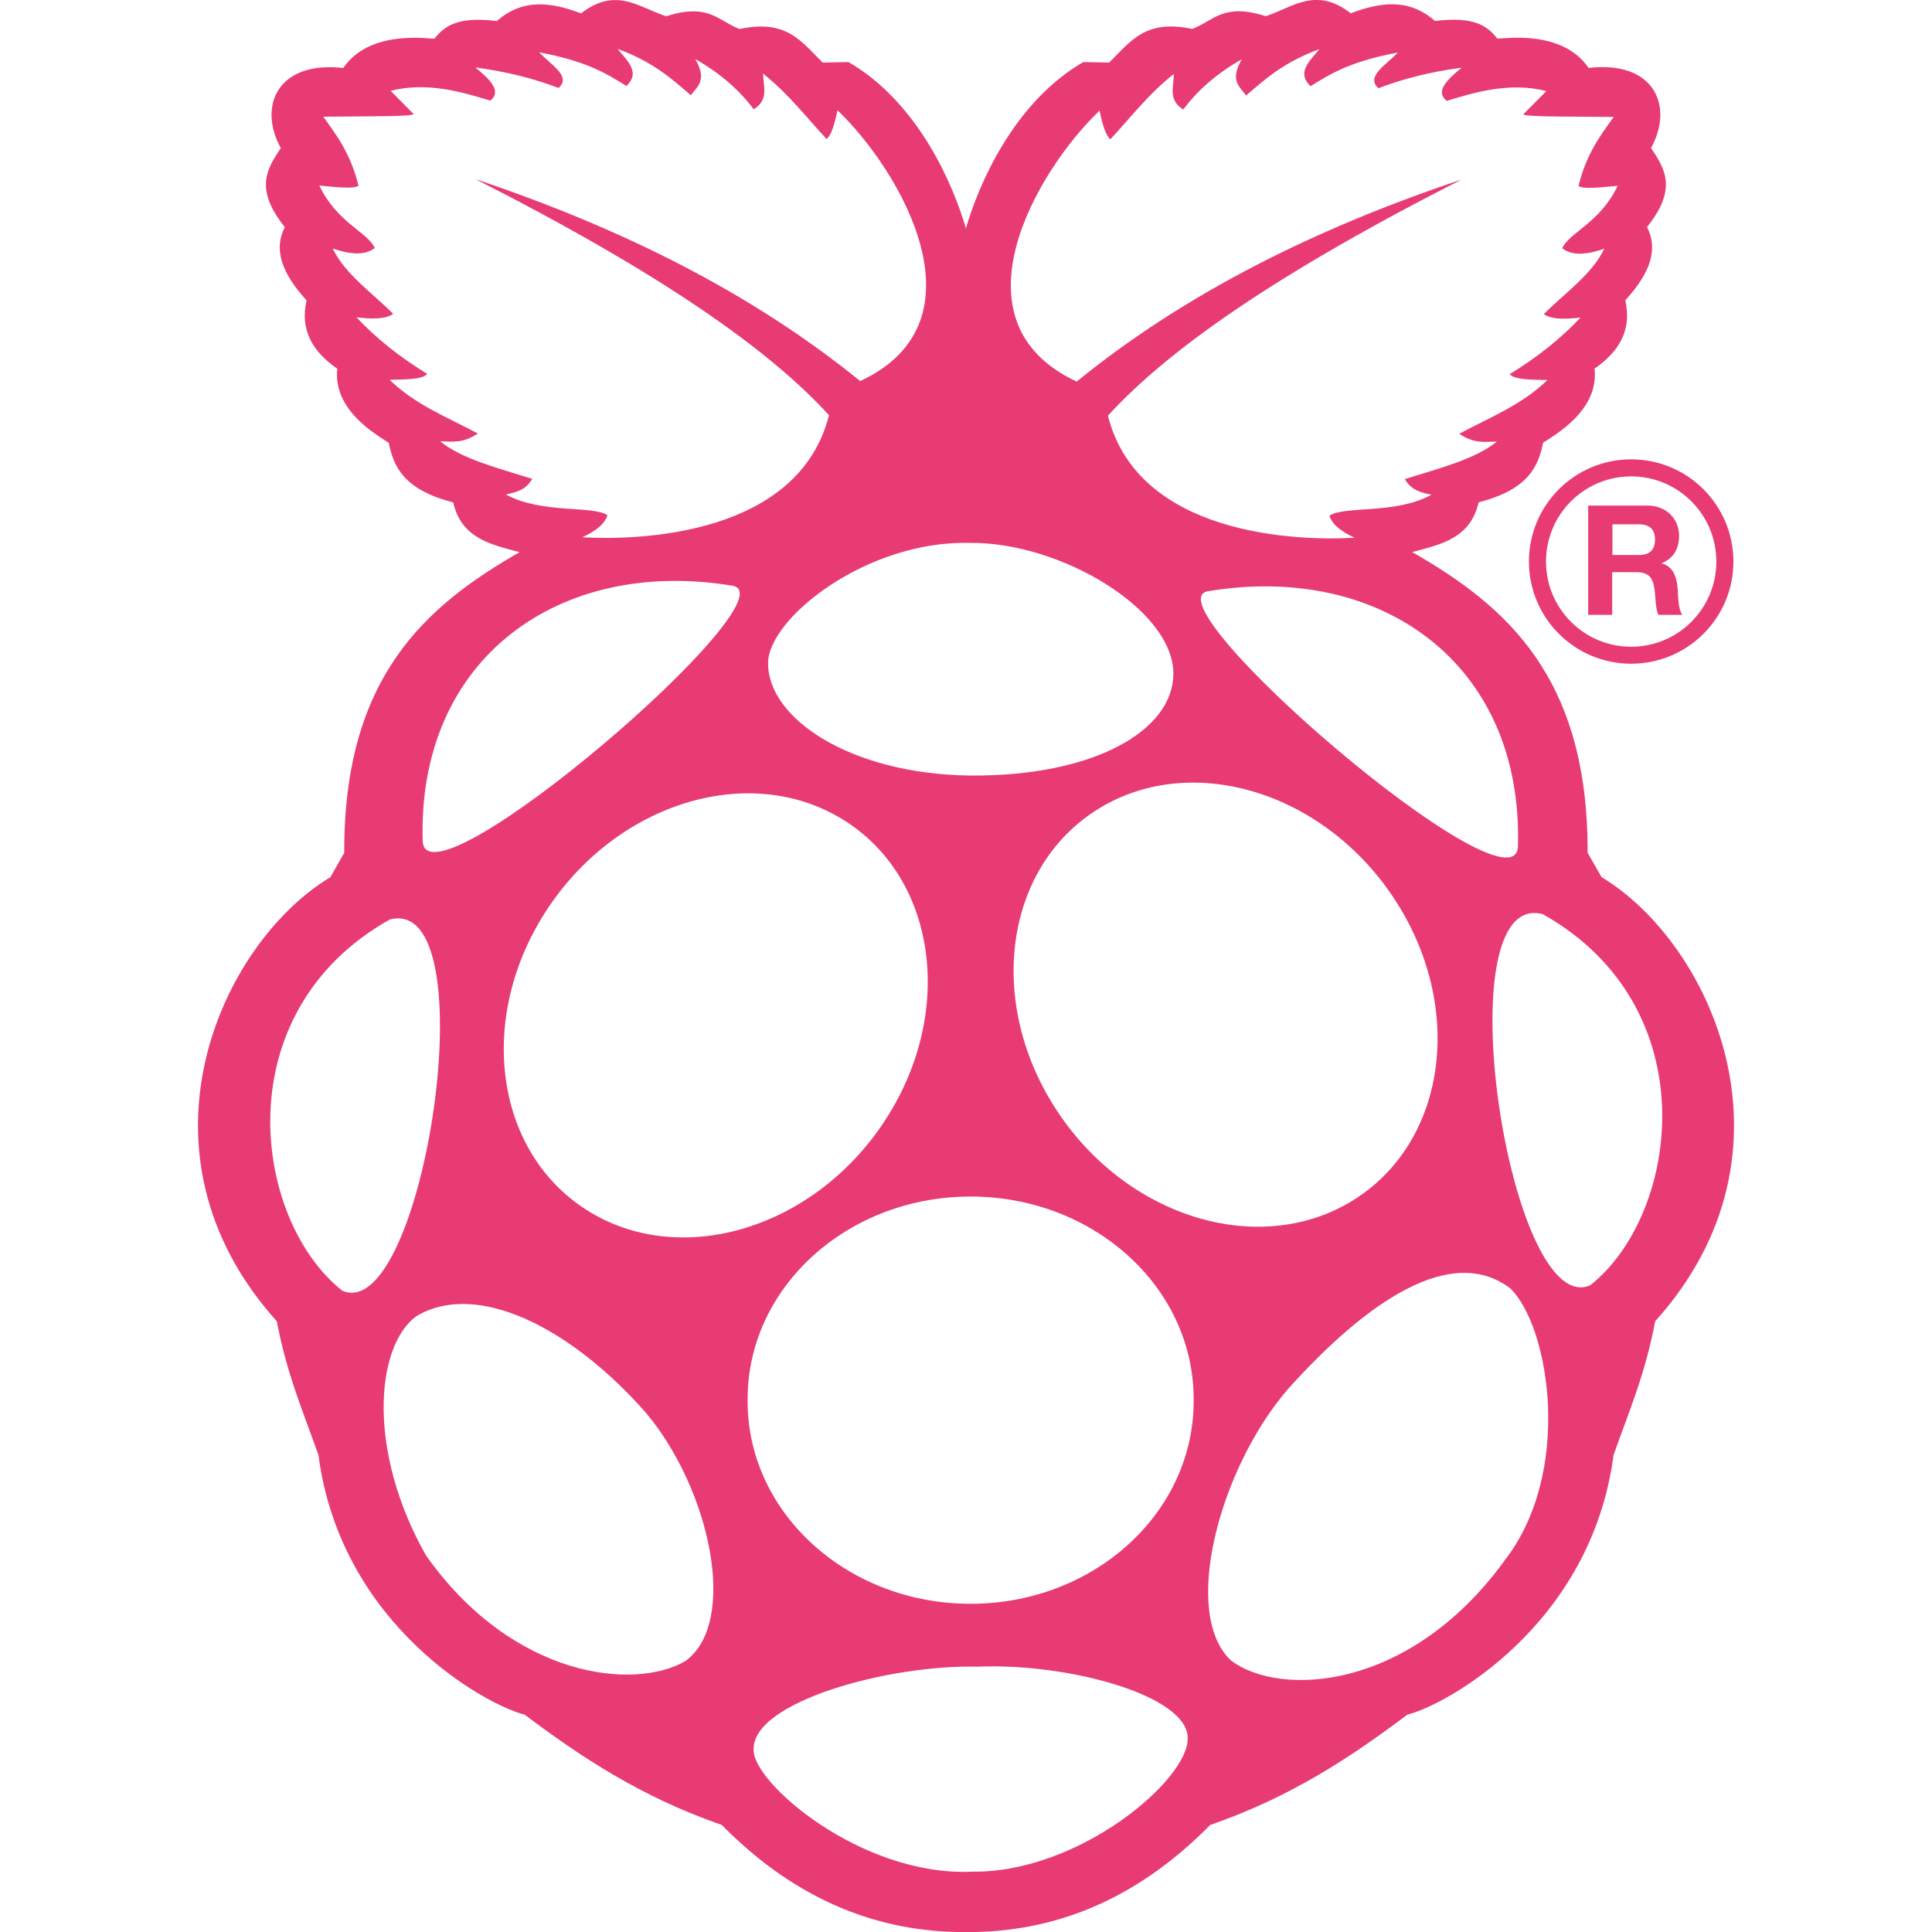
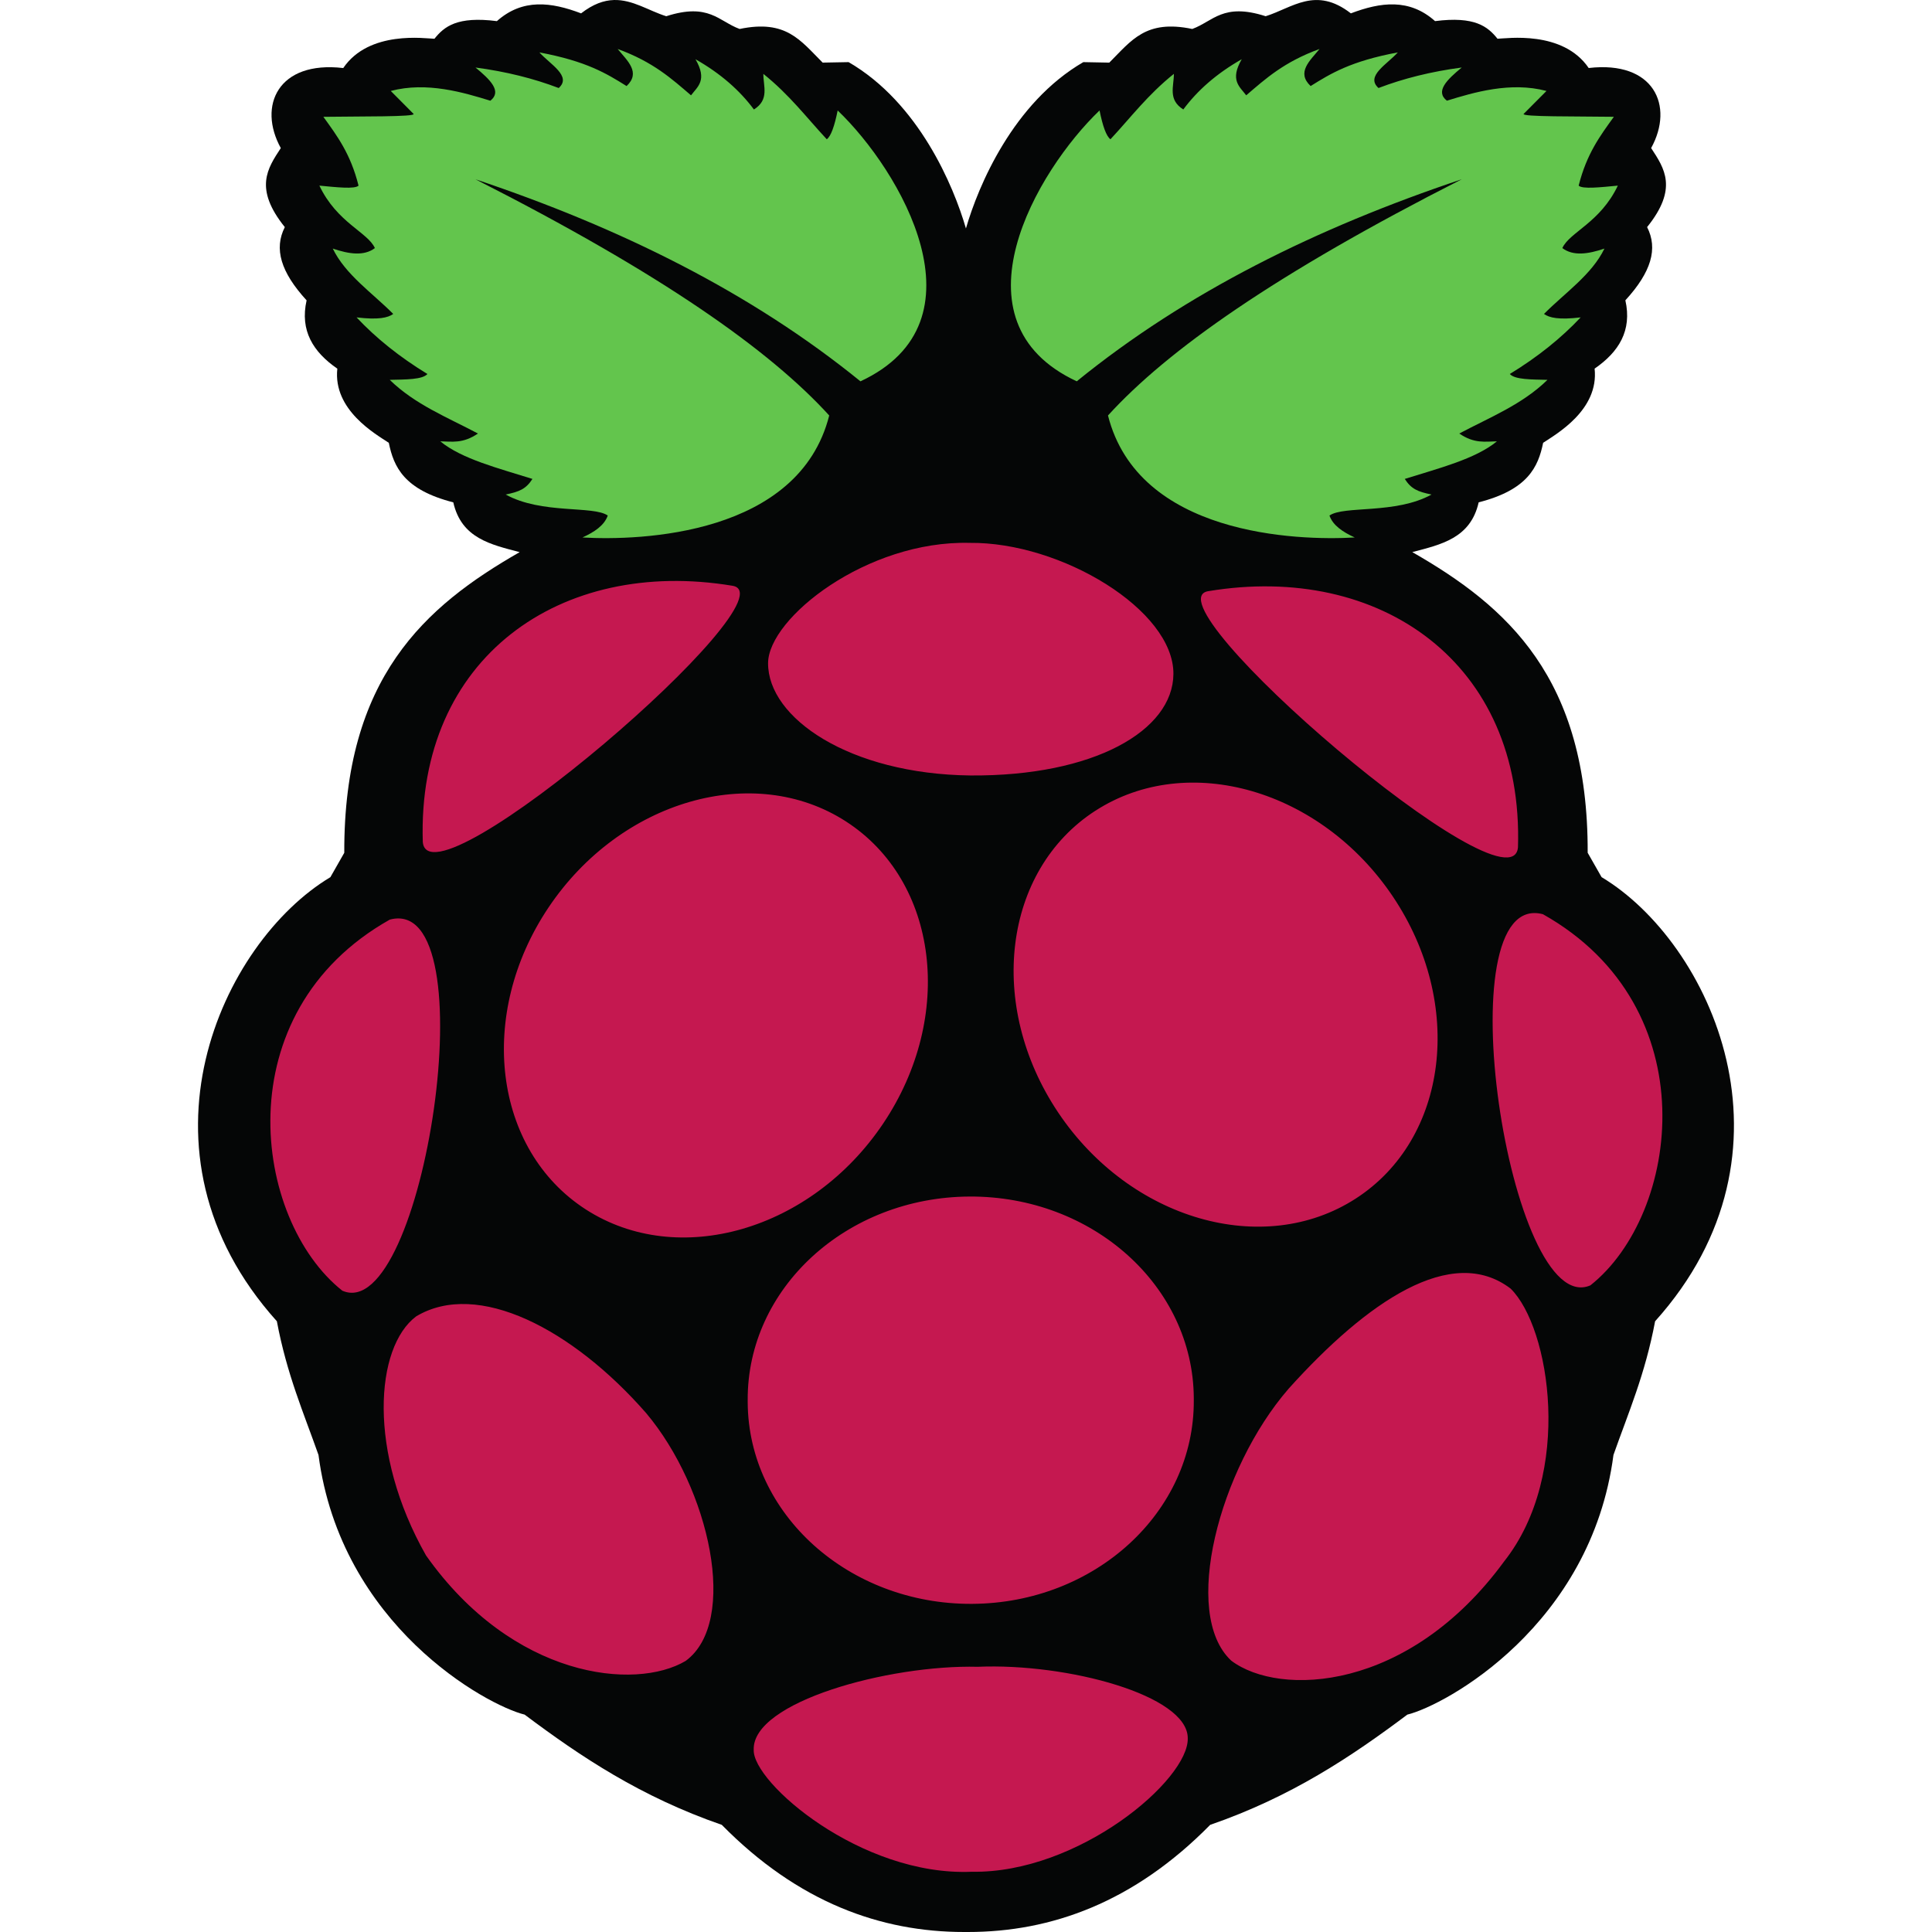
- <svg xmlns="http://www.w3.org/2000/svg" fill="#E83B74" role="img" viewBox="0 0 24 24">
-   <path d="m19.895 10.896-.173-.303c.007-2.175-1.002-3.061-2.179-3.735.356-.094.724-.171.825-.618.612-.157.74-.44.801-.74.16-.107.696-.406.639-.921.3-.207.467-.472.382-.849.322-.351.407-.642.27-.91.387-.48.215-.73.05-.982.29-.525.034-1.089-.776-.994-.322-.473-1.024-.366-1.133-.364-.121-.152-.282-.282-.775-.219-.32-.285-.677-.236-1.046-.096-.438-.34-.728-.068-1.058.036-.53-.171-.651.063-.912.158-.578-.12-.754.142-1.031.418l-.322-.006c-.872.506-1.305 1.537-1.458 2.066-.154-.53-.586-1.56-1.458-2.066l-.322.006C9.942.501 9.766.239 9.188.36 8.928.265 8.807.031 8.277.202c-.217-.068-.417-.208-.652-.201l0.0 0C7.502.004 7.369.049 7.218.166c-.369-.14-.726-.189-1.046.096-.494-.063-.654.067-.776.219C5.289.479 4.586.372 4.264.845c-.81-.094-1.065.469-.776.994-.165.252-.337.501.05.982-.137.268-.052.558.27.91-.085.376.082.642.382.849-.056.515.479.814.639.921.061.3.189.583.801.74.101.447.469.524.825.618-1.177.674-2.186 1.56-2.179 3.735l-.172.303c-1.349.808-2.563 3.406-.665 5.517.124.661.332 1.135.517 1.661.277 2.117 2.084 3.108 2.561 3.225.698.524 1.442 1.021 2.449 1.37.949.964 1.977 1.331 3.011 1.331.015 0 .031 0.0.046 0 1.034.001 2.062-.367 3.011-1.331 1.007-.348 1.751-.846 2.449-1.37.477-.117 2.284-1.109 2.561-3.225.185-.525.393-1 .517-1.661 1.898-2.111.684-4.709-.665-5.517zm-1.039-.371c-.07.876-4.635-3.05-3.847-3.181 2.139-.356 3.919.896 3.847 3.181zm-2.015 4.365c-1.148.741-2.803.263-3.695-1.068-.893-1.331-.686-3.01.462-3.751 1.148-.741 2.803-.263 3.695 1.068.893 1.331.686 3.01-.462 3.751zM13.659 1.372c.04.197.084.321.135.358.254-.272.461-.551.788-.812.001.154-.078.321.117.443.175-.236.412-.446.726-.624-.151.261-.026.34.055.449.24-.206.468-.414.911-.576-.121.147-.29.291-.111.461.247-.154.496-.309 1.083-.418-.132.147-.406.295-.24.443.31-.119.654-.205 1.034-.255-.182.15-.334.296-.185.412.332-.102.79-.24 1.237-.121l-.283.285c-.031.038.662.03 1.12.036-.167.232-.338.456-.437.855.045.046.272.02.486 0-.219.462-.6.578-.689.776.134.102.32.075.523.006-.158.325-.489.548-.751.812.066.047.182.075.456.043-.242.257-.534.492-.88.703.061.071.272.068.468.073-.314.307-.717.466-1.095.667.189.129.323.099.468.097-.268.22-.723.334-1.145.467.08.125.161.159.332.194-.447.247-1.087.134-1.268.261.043.124.167.205.314.273-.72.042-2.688-.026-3.065-1.516.737-.809 2.081-1.759 4.394-2.934-1.799.602-3.423 1.405-4.782 2.51-1.598-.744-.496-2.62.283-3.365zm-1.613 5.372c1.133-.012 2.536.833 2.53 1.629-.005.703-.985 1.272-2.521 1.261-1.504-.018-2.517-.715-2.514-1.396.003-.56 1.228-1.526 2.505-1.494zm-5.765-.601c.172-.035.252-.069.332-.194-.422-.133-.877-.247-1.145-.467.144.002.279.032.468-.097-.378-.201-.782-.36-1.096-.667.196-.005.406-.002.468-.073-.346-.211-.638-.446-.88-.703.274.033.389.004.456-.043-.262-.264-.593-.487-.751-.812.203.069.389.095.523-.006-.089-.198-.47-.314-.689-.776.214.02.441.046.486 0-.099-.399-.27-.623-.437-.855.458-.007 1.152.002 1.12-.036l-.283-.285c.447-.119.905.019 1.237.121.149-.116-.003-.263-.185-.412.38.05.724.136 1.034.255.166-.148-.108-.295-.24-.443.587.11.836.264 1.083.418.179-.169.01-.313-.111-.461.443.162.671.37.911.576.081-.108.207-.188.055-.449.314.178.551.389.726.624.195-.122.116-.289.117-.443.327.262.534.54.788.812.051-.037.096-.161.135-.358.779.745 1.881 2.621.283 3.365-1.359-1.104-2.982-1.906-4.78-2.509 2.312 1.174 3.656 2.124 4.392 2.933-.377 1.49-2.345 1.558-3.065 1.516.147-.068.27-.148.314-.273-.181-.126-.821-.013-1.268-.261zm2.817 1.133c.788.13-3.777 4.057-3.847 3.181-.072-2.285 1.708-3.537 3.847-3.181zm-4.847 8.757c-1.109-.879-1.467-3.453.59-4.61 1.239-.327.418 5.051-.59 4.61zm4.266 4.599c-.626.372-2.145.219-3.225-1.31-.728-1.282-.634-2.587-.123-2.97.765-.459 1.946.161 2.856 1.2.792.941 1.154 2.593.492 3.08zm-1.242-5.609c-1.148-.741-1.355-2.42-.462-3.751.893-1.331 2.547-1.809 3.695-1.068 1.148.741 1.355 2.42.462 3.751-.893 1.331-2.547 1.809-3.695 1.068zm4.795 8.228c-1.376.058-2.726-1.111-2.708-1.516-.021-.594 1.676-1.058 2.782-1.031 1.113-.048 2.607.353 2.61.885.018.517-1.355 1.684-2.684 1.661zm2.758-5.858c.008 1.39-1.226 2.522-2.756 2.53-1.53.007-2.777-1.113-2.785-2.503v-.026c-.008-1.39 1.226-2.523 2.756-2.53 1.53-.007 2.777 1.113 2.785 2.503a.779.779 0 0 1 0.0.026zm3.855 2.003c-1.186 1.621-2.792 1.684-3.39 1.232-.625-.581-.148-2.385.709-3.375v-0c.981-1.091 2.03-1.804 2.761-1.247.492.483.78 2.301-.081 3.389zm1.072-3.43c-1.009.441-1.83-4.937-.59-4.61 2.057 1.157 1.699 3.731.59 4.61zm-.026-8.328h.298v-.53h.299c.15 0 .205.062.226.205.015.109.011.239.048.325h.298c-.053-.076-.051-.236-.057-.321-.01-.137-.051-.28-.198-.318v-.004c.15-.061.215-.181.215-.341 0-.205-.154-.374-.397-.374h-.732v1.357zm.298-1.125h.327c.133 0 .205.057.205.188 0 .137-.072.194-.205.194H20.03v-.382zm-1.034.463c0 .701.568 1.269 1.27 1.269s1.27-.568 1.27-1.269c0-.701-.568-1.27-1.27-1.27-.701 0-1.27.568-1.27 1.27zm2.328 0c0 .585-.474 1.058-1.058 1.058s-1.058-.473-1.058-1.058c0-.585.474-1.058 1.058-1.058s1.058.473 1.058 1.058z" />
+ <svg xmlns="http://www.w3.org/2000/svg" viewBox="0 0 128 128">
+   <path fill="#050606" d="M40.666.002c-.657.02-1.364.26-2.167.883C36.532.138 34.626-.12 32.92 1.4c-2.633-.337-3.488.358-4.137 1.168-.577-.012-4.324-.586-6.042 1.94-4.317-.504-5.683 2.5-4.137 5.303-.881 1.345-1.796 2.673.266 5.236-.728 1.428-.276 2.976 1.443 4.852-.454 2.007.437 3.422 2.036 4.526-.3 2.746 2.557 4.344 3.41 4.912.327 1.6 1.01 3.111 4.273 3.945.537 2.387 2.499 2.798 4.397 3.298-6.275 3.594-11.657 8.32-11.62 19.92l-.92 1.615c-7.195 4.31-13.669 18.162-3.546 29.422.662 3.525 1.77 6.056 2.758 8.858 1.477 11.291 11.115 16.577 13.657 17.203 3.726 2.794 7.693 5.445 13.062 7.303 5.06 5.142 10.544 7.101 16.058 7.099h.243c5.513.003 10.997-1.957 16.057-7.099 5.37-1.857 9.336-4.509 13.061-7.303 2.543-.626 12.18-5.912 13.657-17.204.987-2.801 2.097-5.332 2.759-8.857 10.123-11.26 3.649-25.114-3.547-29.425l-.92-1.614c.037-11.598-5.345-16.325-11.62-19.92 1.898-.5 3.86-.911 4.398-3.297 3.261-.835 3.944-2.345 4.271-3.945.854-.57 3.71-2.166 3.41-4.914 1.6-1.102 2.491-2.519 2.038-4.525 1.718-1.875 2.17-3.424 1.44-4.851 2.064-2.562 1.148-3.891.267-5.236 1.546-2.802.183-5.807-4.137-5.304-1.718-2.524-5.464-1.95-6.042-1.94-.649-.81-1.504-1.504-4.137-1.167-1.704-1.52-3.611-1.26-5.578-.514-2.334-1.814-3.88-.36-5.645.19-2.827-.91-3.473.337-4.862.844-3.083-.642-4.02.755-5.498 2.23l-1.72-.033c-4.649 2.699-6.96 8.195-7.777 11.02-.82-2.826-3.124-8.322-7.773-11.02l-1.72.032c-1.48-1.475-2.417-2.871-5.5-2.229-1.388-.507-2.033-1.754-4.862-.844-1.159-.36-2.224-1.112-3.478-1.074l.002.001" />
+   <path fill="#63c54d" d="M31.501 11.878c12.337 6.264 19.508 11.333 23.437 15.649-2.011 7.943-12.508 8.306-16.347 8.082.786-.36 1.443-.792 1.675-1.453-.963-.675-4.378-.072-6.762-1.392.915-.187 1.344-.369 1.772-1.034-2.253-.708-4.678-1.318-6.106-2.49.77.01 1.49.17 2.495-.518-2.018-1.07-4.17-1.919-5.843-3.556 1.042-.025 2.168-.01 2.495-.388-1.847-1.126-3.406-2.38-4.694-3.75 1.46.174 2.076.024 2.43-.228-1.398-1.407-3.164-2.596-4.006-4.331 1.084.369 2.076.51 2.79-.033-.475-1.054-2.506-1.676-3.677-4.138 1.141.109 2.352.245 2.594 0-.53-2.126-1.438-3.32-2.33-4.558 2.442-.036 6.142.009 5.975-.195l-1.51-1.519c2.385-.632 4.826.102 6.598.647.795-.619-.014-1.4-.985-2.2 2.028.268 3.859.728 5.514 1.359.885-.787-.574-1.573-1.28-2.36 3.133.585 4.46 1.407 5.777 2.23.958-.903.055-1.67-.59-2.456 2.362.861 3.578 1.974 4.859 3.07.434-.576 1.102-1 .295-2.392 1.676.952 2.94 2.074 3.872 3.33 1.038-.65.619-1.54.625-2.36 1.742 1.397 2.849 2.882 4.202 4.333.272-.195.51-.859.722-1.908 4.157 3.972 10.03 13.978 1.51 17.945-7.252-5.89-15.913-10.173-25.51-13.386h.002m65.344 0C84.507 18.143 77.336 23.21 73.407 27.527c2.012 7.943 12.51 8.306 16.347 8.082-.786-.36-1.442-.792-1.674-1.453.964-.675 4.378-.072 6.763-1.392-.916-.187-1.346-.369-1.773-1.034 2.252-.708 4.679-1.318 6.105-2.49-.77.01-1.49.17-2.495-.518 2.018-1.07 4.17-1.919 5.844-3.556-1.044-.025-2.168-.01-2.495-.388 1.847-1.126 3.405-2.38 4.694-3.75-1.46.174-2.076.024-2.43-.228 1.397-1.407 3.164-2.596 4.006-4.331-1.084.369-2.076.51-2.79-.033.474-1.054 2.505-1.676 3.677-4.138-1.142.109-2.352.245-2.595 0 .532-2.126 1.44-3.321 2.331-4.56-2.442-.035-6.142.01-5.975-.193l1.512-1.519c-2.387-.633-4.828.1-6.599.645-.796-.618.014-1.399.984-2.198-2.026.267-3.859.726-5.514 1.358-.885-.787.574-1.573 1.28-2.36-3.132.585-4.458 1.407-5.777 2.23-.957-.903-.054-1.67.59-2.456-2.362.861-3.578 1.974-4.858 3.07-.433-.576-1.103-1-.296-2.392-1.676.952-2.94 2.074-3.872 3.33-1.038-.651-.619-1.54-.625-2.36-1.742 1.397-2.849 2.883-4.201 4.333-.273-.195-.511-.86-.723-1.908-4.156 3.972-10.03 13.978-1.51 17.945 7.249-5.892 15.908-10.174 25.507-13.386h-.001" />
+   <path fill="#c51850" d="M79.092 92.768c.043 7.412-6.539 13.453-14.7 13.492-8.16.039-14.811-5.938-14.855-13.351v-.141c-.043-7.414 6.538-13.455 14.7-13.494 8.161-.039 14.812 5.938 14.855 13.351v.141m-23.041-38.34c6.123 3.95 7.227 12.908 2.466 20.004-4.762 7.097-13.586 9.648-19.709 5.696-6.122-3.95-7.227-12.909-2.466-20.005 4.762-7.097 13.586-9.648 19.709-5.696m16.527-.716c-6.123 3.952-7.227 12.909-2.465 20.006 4.762 7.096 13.585 9.648 19.707 5.695 6.124-3.95 7.228-12.907 2.466-20.005-4.762-7.096-13.584-9.646-19.708-5.695m-46.751 7.216c6.61-1.745 2.231 26.94-3.147 24.586-5.917-4.687-7.823-18.416 3.146-24.586m76.398-.357c-6.611-1.745-2.232 26.94 3.147 24.587 5.917-4.688 7.822-18.417-3.147-24.587M80.052 39.167c11.408-1.898 20.9 4.778 20.518 16.964-.375 4.671-24.721-16.269-20.518-16.965m-31.521-.357c-11.41-1.898-20.903 4.78-20.52 16.966.376 4.67 24.722-16.27 20.52-16.966m15.716-2.842c-6.809-.173-13.343 4.98-13.36 7.966-.018 3.632 5.384 7.35 13.408 7.444 8.192.057 13.42-2.975 13.447-6.723.029-4.246-7.453-8.752-13.495-8.687m.526 74.462c5.937-.256 13.904 1.883 13.919 4.72.099 2.755-7.225 8.98-14.312 8.86-7.34.312-14.538-5.922-14.444-8.083-.11-3.169 8.939-5.642 14.837-5.497m-21.97-16.815c4.226 5.017 6.153 13.828 2.626 16.425-3.336 1.984-11.44 1.167-17.202-6.984-3.883-6.838-3.383-13.798-.655-15.842 4.079-2.448 10.381.858 15.23 6.4m42.557-1.589c-4.575 5.277-7.122 14.9-3.785 17.999 3.19 2.408 11.752 2.071 18.078-6.574 4.593-5.806 3.054-15.501.43-18.076-3.897-2.97-9.49.83-14.724 6.65v.002" />
</svg>
